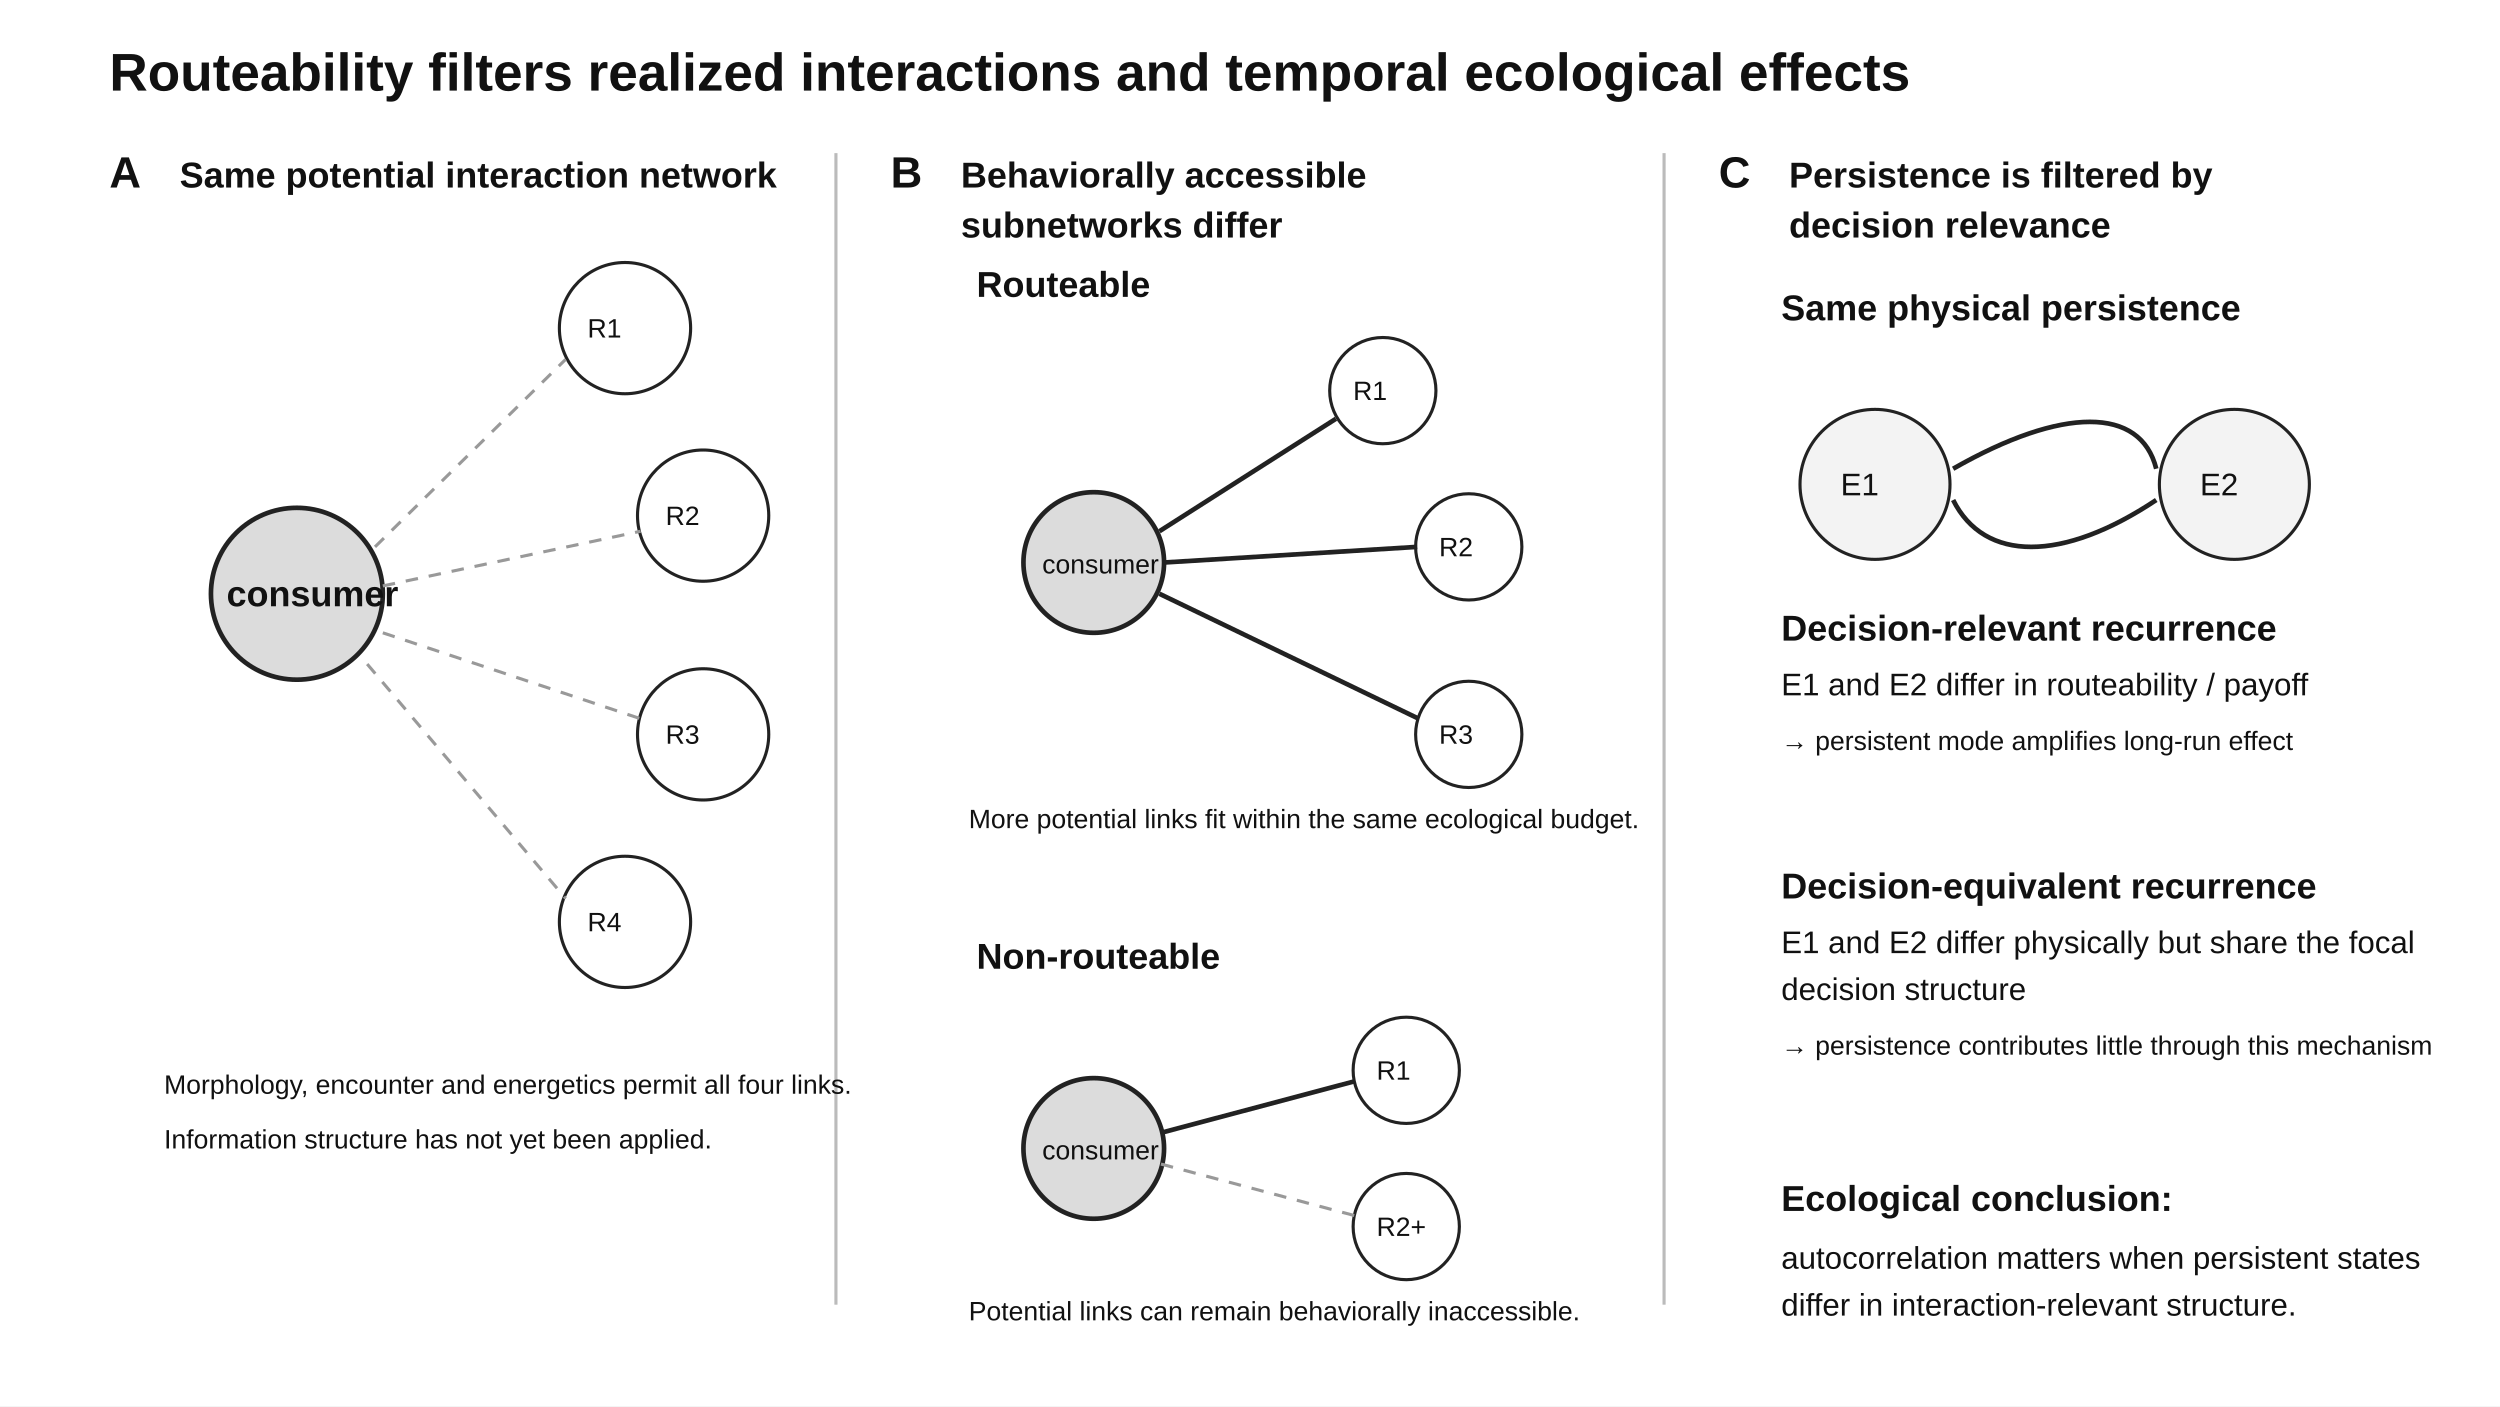
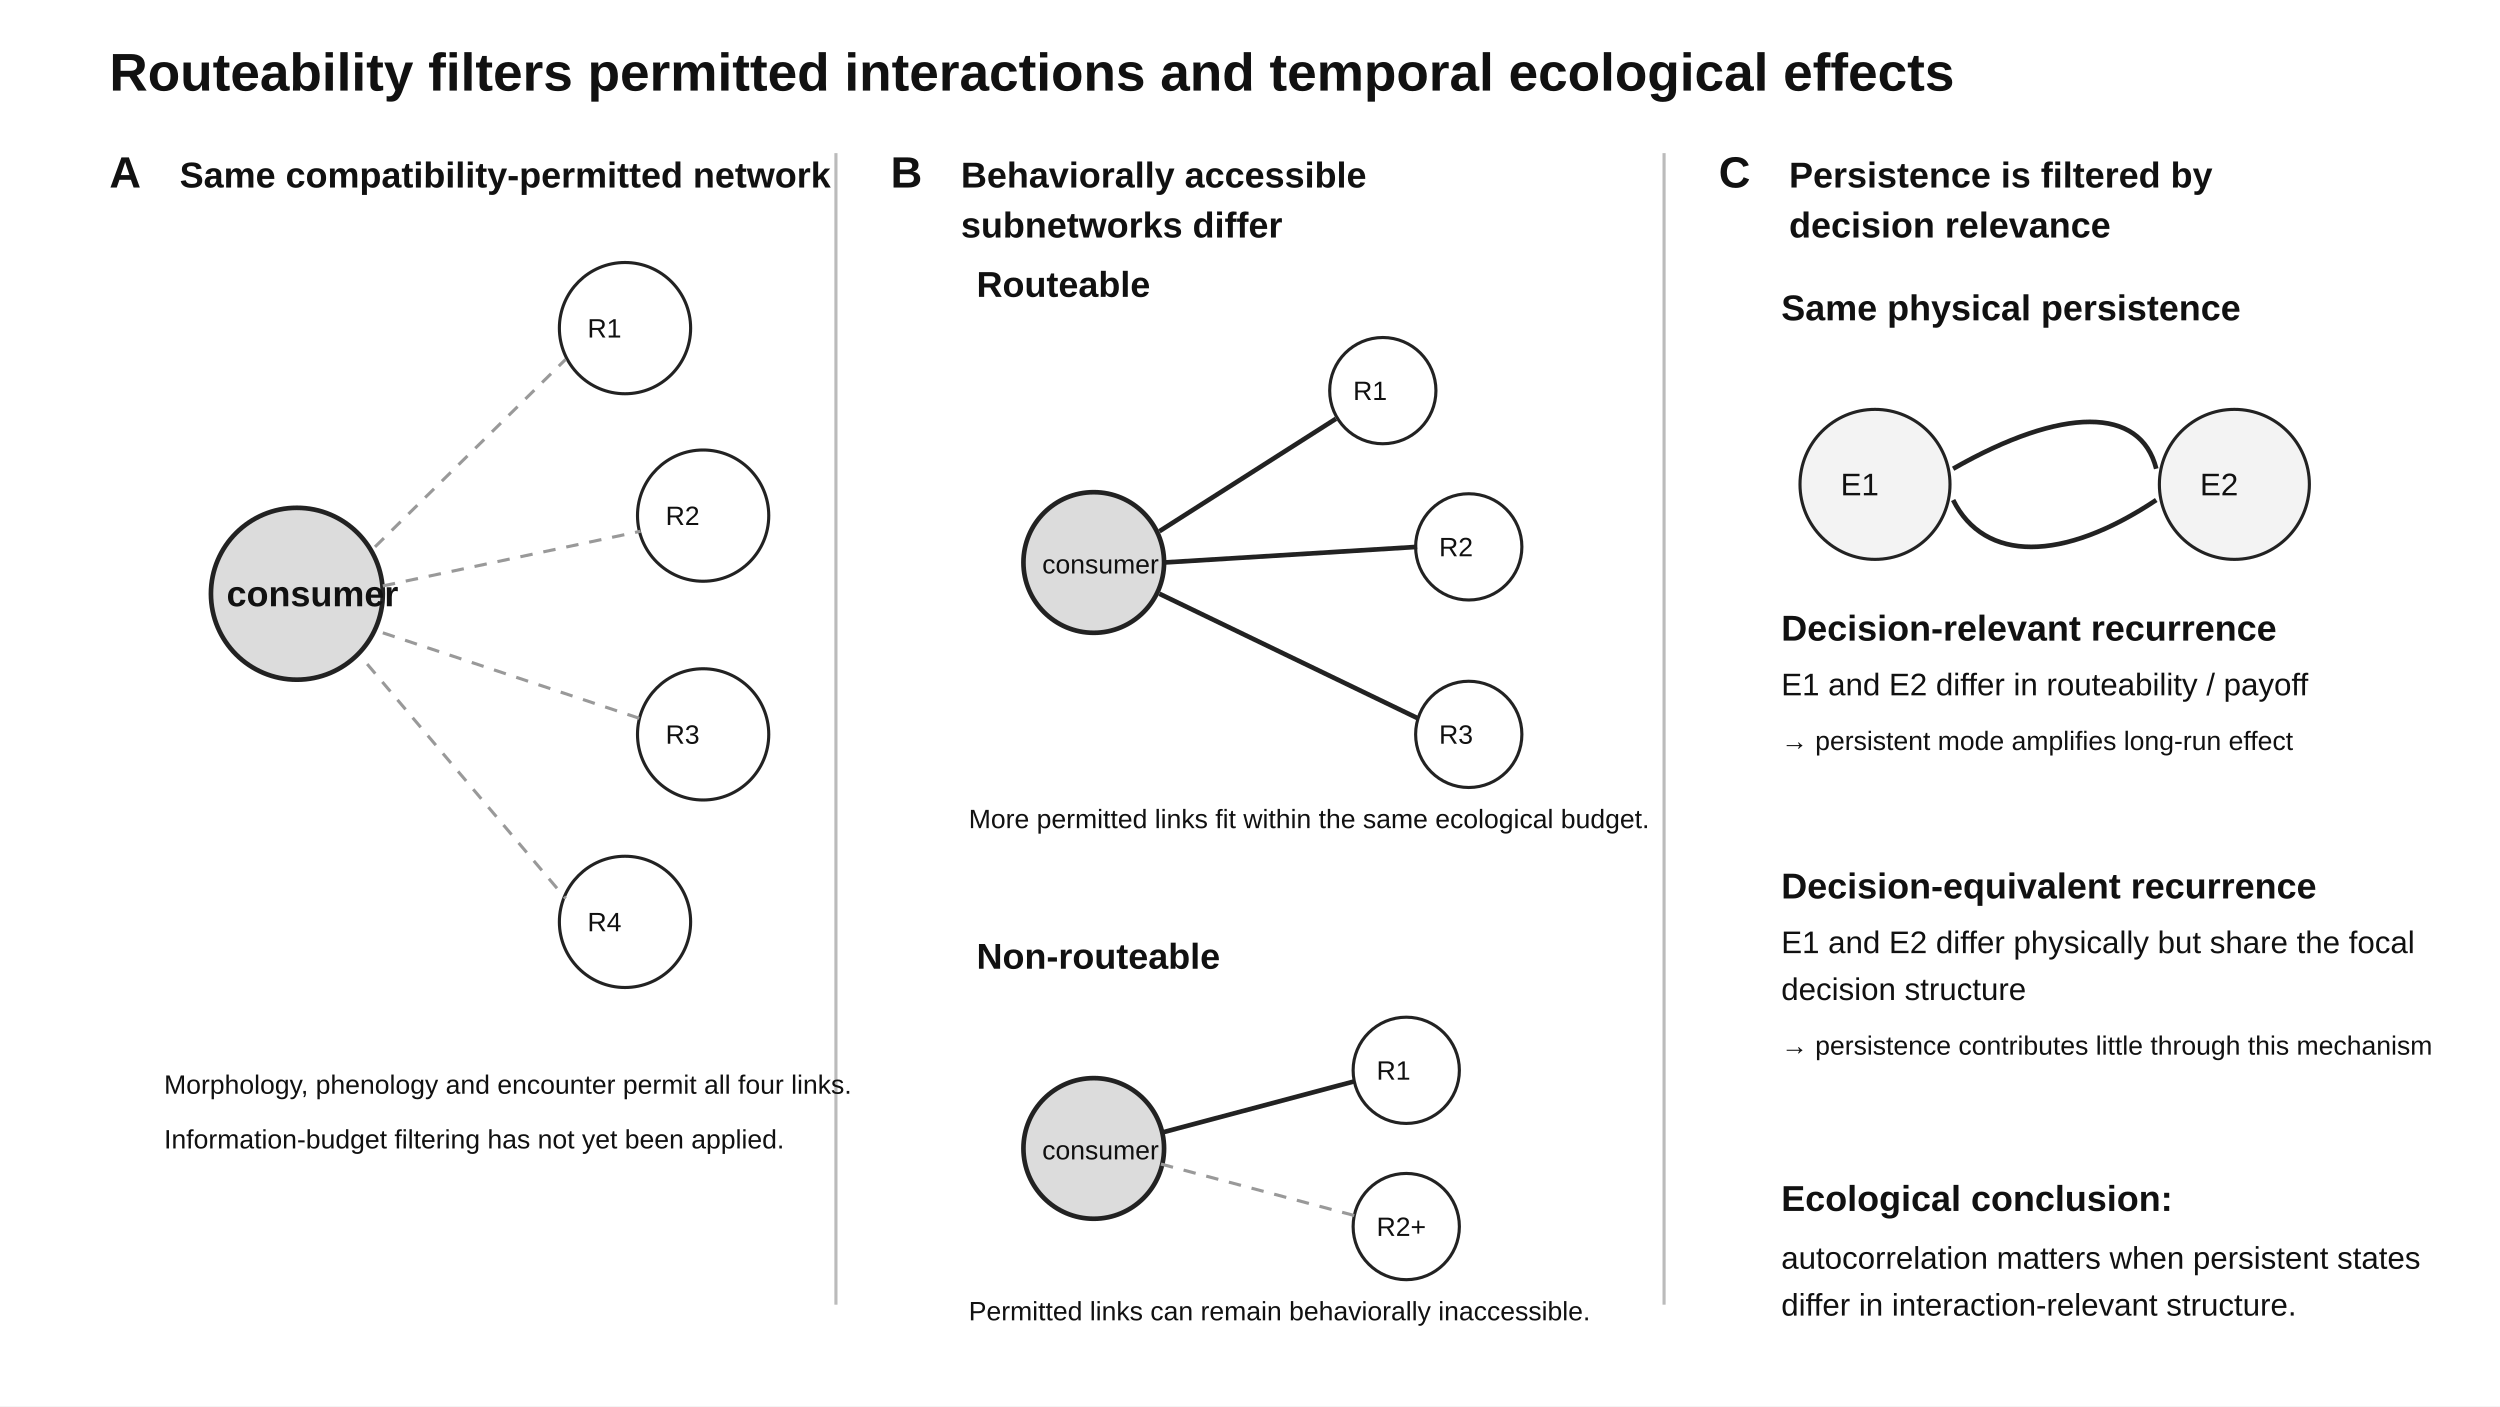
<svg xmlns="http://www.w3.org/2000/svg" width="1600" height="900" viewBox="0 0 1600 900">
  <rect width="1600" height="900" fill="white" />
  <style>
text{font-family:Arial,Helvetica,sans-serif;fill:#111}.title{font-size:34px;font-weight:700}.panel{font-size:28px;font-weight:700}.head{font-size:23px;font-weight:700}.body{font-size:20px}.small{font-size:17px}.tiny{font-size:15px}.box{fill:#fff;stroke:#222;stroke-width:2}.soft{fill:#f3f3f3;stroke:#555;stroke-width:1.5}.dark{fill:#dcdcdc;stroke:#333;stroke-width:1.5}.line{stroke:#222;stroke-width:3;fill:none}.thin{stroke:#777;stroke-width:2;fill:none}.dash{stroke:#999;stroke-width:2;stroke-dasharray:8 7;fill:none}
</style>
-   <text x="70" y="58" class="title">Routeability filters realized interactions and temporal ecological effects</text>
+   <text x="70" y="58" class="title">Routeability filters permitted interactions and temporal ecological effects</text>
  <line x1="535" y1="98" x2="535" y2="835" stroke="#bbb" stroke-width="2" />
  <line x1="1065" y1="98" x2="1065" y2="835" stroke="#bbb" stroke-width="2" />
  <text x="70" y="120" class="panel">A</text>
-   <text x="115" y="120" class="head">Same potential interaction network</text>
+   <text x="115" y="120" class="head">Same compatibility-permitted network</text>
  <circle cx="190" cy="380" r="55" fill="#dcdcdc" stroke="#222" stroke-width="3" />
  <text x="145" y="388" class="head">consumer</text>
  <g>
    <circle cx="400" cy="210" r="42" fill="white" stroke="#222" stroke-width="2" />
    <text x="376" y="216" class="small">R1</text>
    <circle cx="450" cy="330" r="42" fill="white" stroke="#222" stroke-width="2" />
    <text x="426" y="336" class="small">R2</text>
    <circle cx="450" cy="470" r="42" fill="white" stroke="#222" stroke-width="2" />
    <text x="426" y="476" class="small">R3</text>
    <circle cx="400" cy="590" r="42" fill="white" stroke="#222" stroke-width="2" />
    <text x="376" y="596" class="small">R4</text>
  </g>
  <line x1="240" y1="350" x2="362" y2="230" class="dash" />
  <line x1="245" y1="375" x2="410" y2="340" class="dash" />
  <line x1="245" y1="405" x2="410" y2="460" class="dash" />
  <line x1="235" y1="425" x2="362" y2="575" class="dash" />
-   <text x="105" y="700" class="small">Morphology, encounter and energetics permit all four links.</text>
-   <text x="105" y="735" class="small">Information structure has not yet been applied.</text>
+   <text x="105" y="700" class="small">Morphology, phenology and encounter permit all four links.</text>
+   <text x="105" y="735" class="small">Information-budget filtering has not yet been applied.</text>
  <text x="570" y="120" class="panel">B</text>
  <text x="615" y="120" class="head">Behaviorally accessible</text>
  <text x="615" y="152" class="head">subnetworks differ</text>
  <text x="625" y="190" class="head">Routeable</text>
  <circle cx="700" cy="360" r="45" fill="#dcdcdc" stroke="#222" stroke-width="3" />
  <text x="667" y="367" class="small">consumer</text>
  <circle cx="885" cy="250" r="34" fill="white" stroke="#222" stroke-width="2" />
  <text x="866" y="256" class="small">R1</text>
  <circle cx="940" cy="350" r="34" fill="white" stroke="#222" stroke-width="2" />
  <text x="921" y="356" class="small">R2</text>
  <circle cx="940" cy="470" r="34" fill="white" stroke="#222" stroke-width="2" />
  <text x="921" y="476" class="small">R3</text>
  <line x1="742" y1="340" x2="855" y2="268" class="line" />
  <line x1="745" y1="360" x2="907" y2="350" class="line" />
  <line x1="742" y1="380" x2="908" y2="460" class="line" />
-   <text x="620" y="530" class="small">More potential links fit within the same ecological budget.</text>
+   <text x="620" y="530" class="small">More permitted links fit within the same ecological budget.</text>
  <text x="625" y="620" class="head">Non-routeable</text>
  <circle cx="700" cy="735" r="45" fill="#dcdcdc" stroke="#222" stroke-width="3" />
  <text x="667" y="742" class="small">consumer</text>
  <circle cx="900" cy="685" r="34" fill="white" stroke="#222" stroke-width="2" />
  <text x="881" y="691" class="small">R1</text>
  <circle cx="900" cy="785" r="34" fill="white" stroke="#222" stroke-width="2" />
  <text x="881" y="791" class="small">R2+</text>
  <line x1="743" y1="725" x2="867" y2="692" class="line" />
  <line x1="743" y1="745" x2="867" y2="778" class="dash" />
-   <text x="620" y="845" class="small">Potential links can remain behaviorally inaccessible.</text>
+   <text x="620" y="845" class="small">Permitted links can remain behaviorally inaccessible.</text>
  <text x="1100" y="120" class="panel">C</text>
  <text x="1145" y="120" class="head">Persistence is filtered by</text>
  <text x="1145" y="152" class="head">decision relevance</text>
  <text x="1140" y="205" class="head">Same physical persistence</text>
  <circle cx="1200" cy="310" r="48" fill="#f3f3f3" stroke="#222" stroke-width="2" />
  <text x="1178" y="317" class="body">E1</text>
  <circle cx="1430" cy="310" r="48" fill="#f3f3f3" stroke="#222" stroke-width="2" />
  <text x="1408" y="317" class="body">E2</text>
  <path d="M1250 300 C1320 260 1370 260 1380 300" class="line" />
  <path d="M1380 320 C1320 360 1270 360 1250 320" class="line" />
  <text x="1140" y="410" class="head">Decision-relevant recurrence</text>
  <text x="1140" y="445" class="body">E1 and E2 differ in routeability / payoff</text>
  <text x="1140" y="480" class="small">→ persistent mode amplifies long-run effect</text>
  <text x="1140" y="575" class="head">Decision-equivalent recurrence</text>
  <text x="1140" y="610" class="body">E1 and E2 differ physically but share the focal</text>
  <text x="1140" y="640" class="body">decision structure</text>
  <text x="1140" y="675" class="small">→ persistence contributes little through this mechanism</text>
  <text x="1140" y="775" class="head">Ecological conclusion:</text>
  <text x="1140" y="812" class="body">autocorrelation matters when persistent states</text>
  <text x="1140" y="842" class="body">differ in interaction-relevant structure.</text>
</svg>
